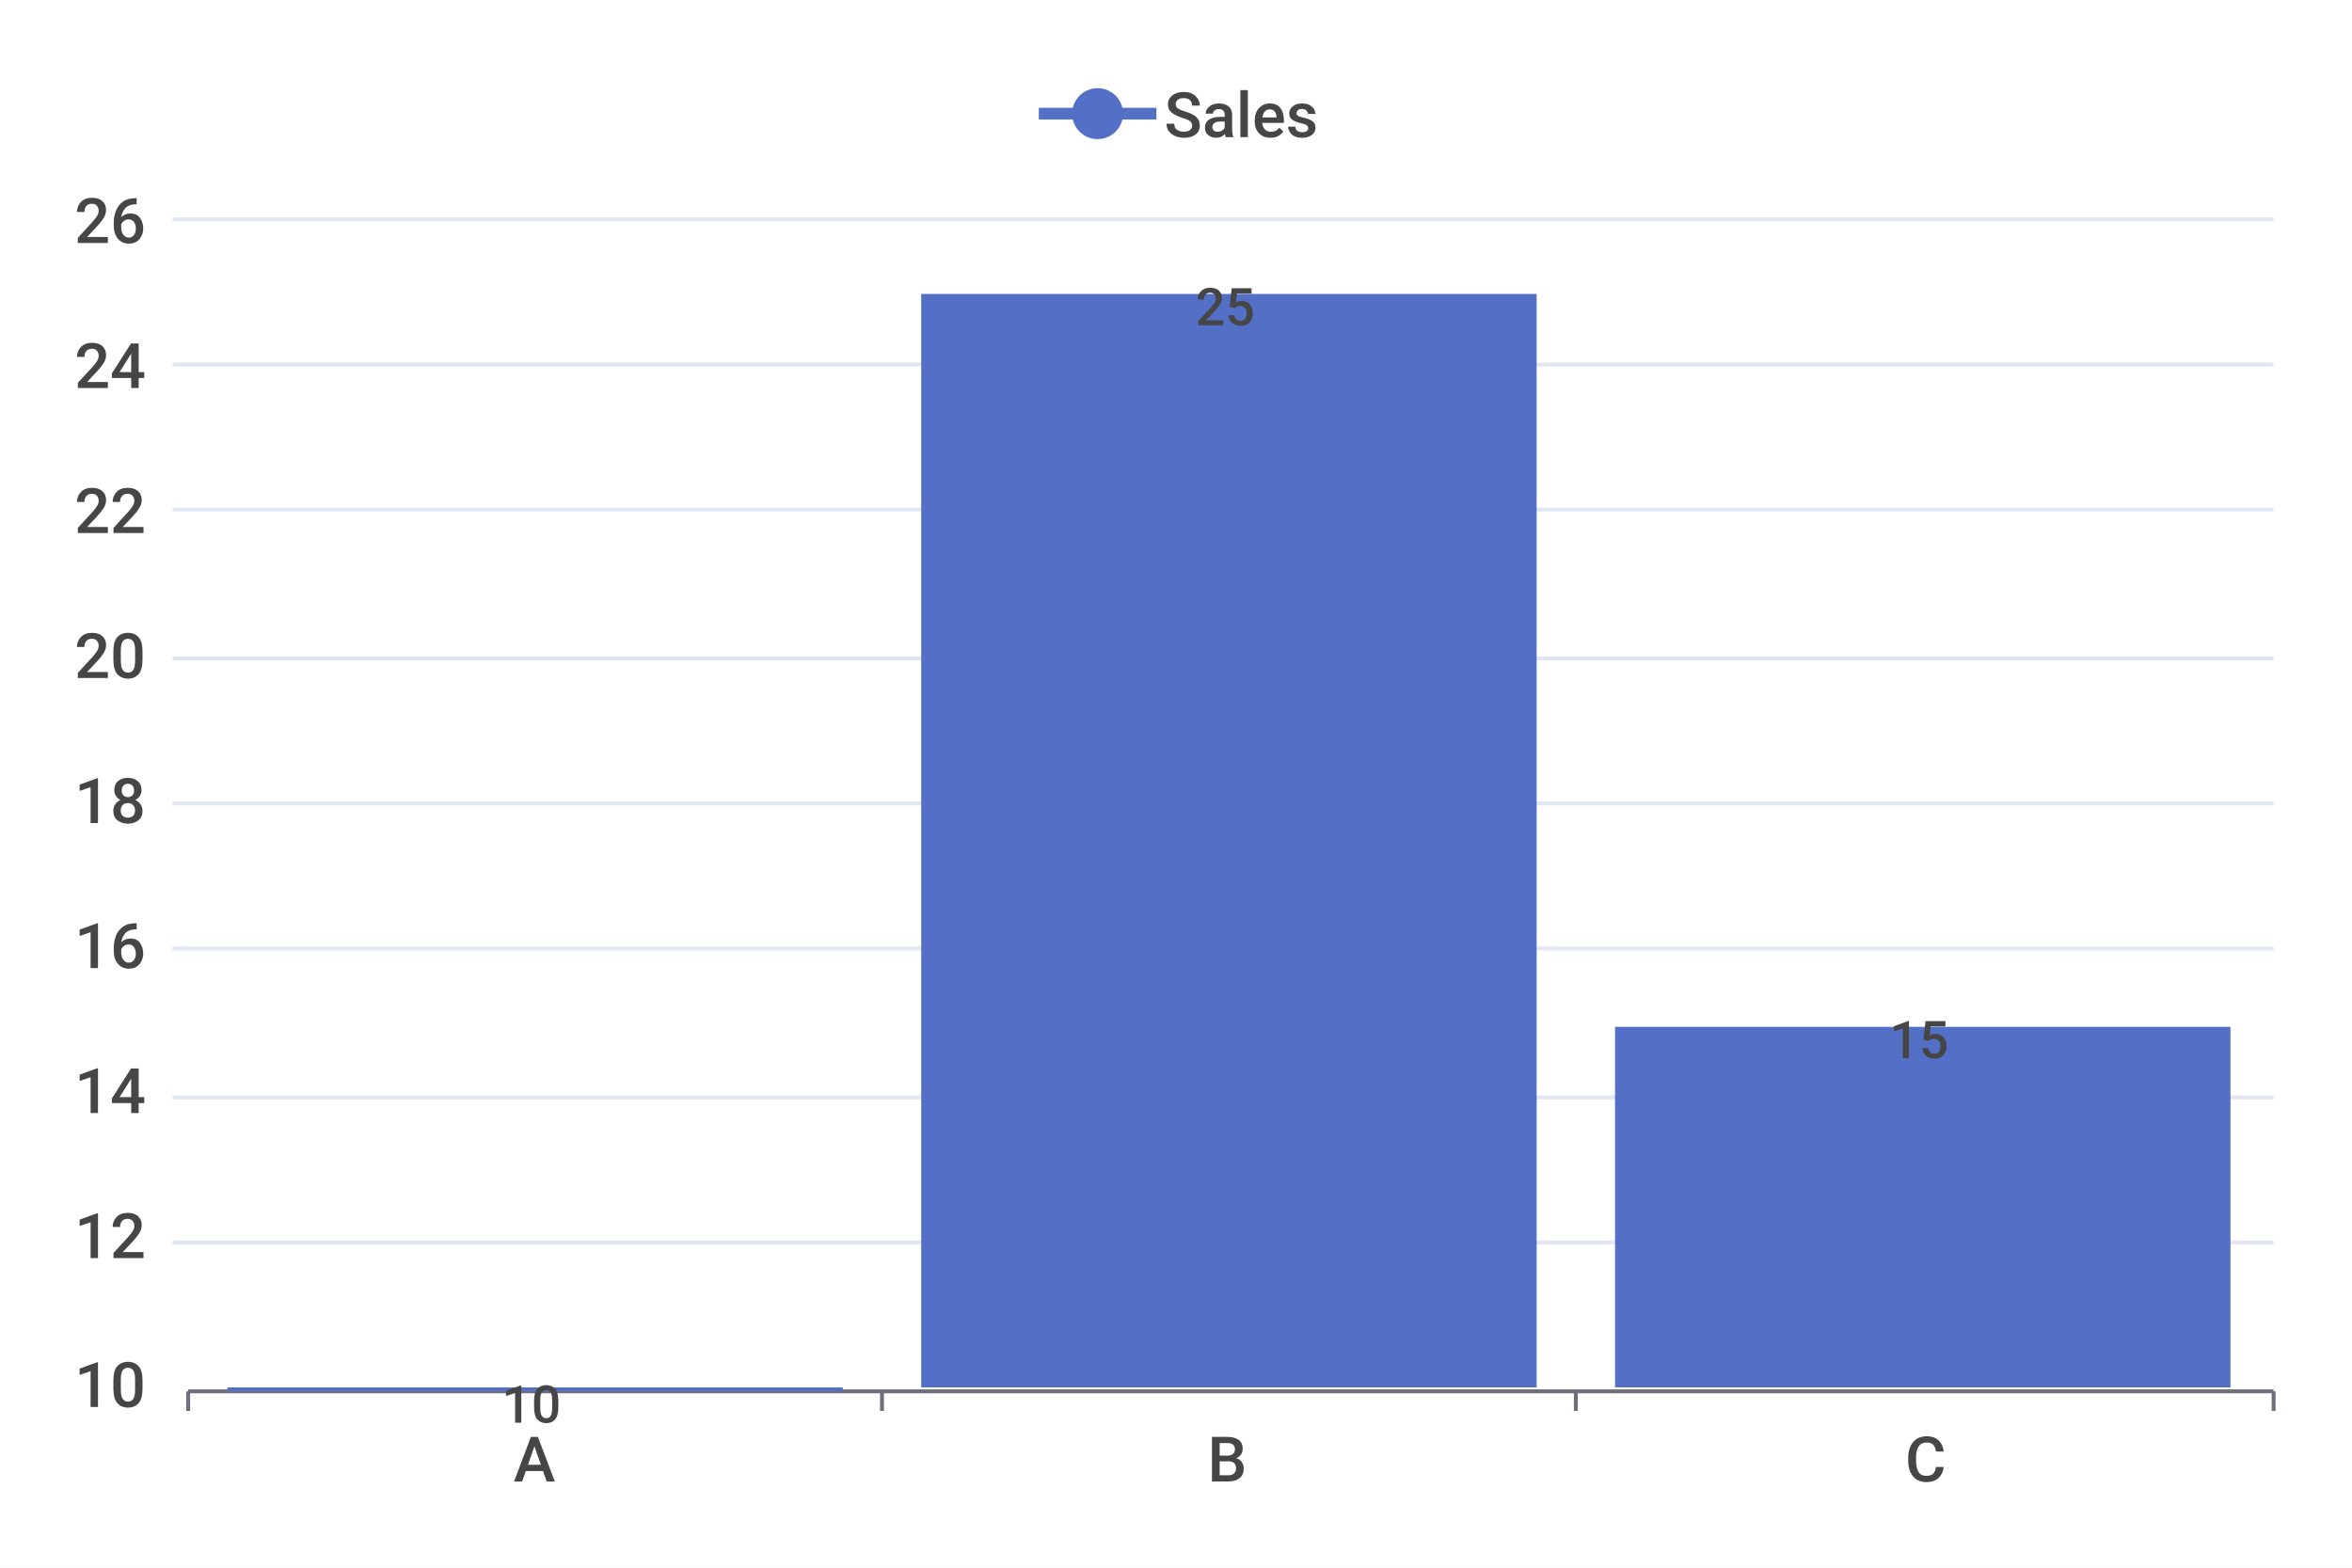
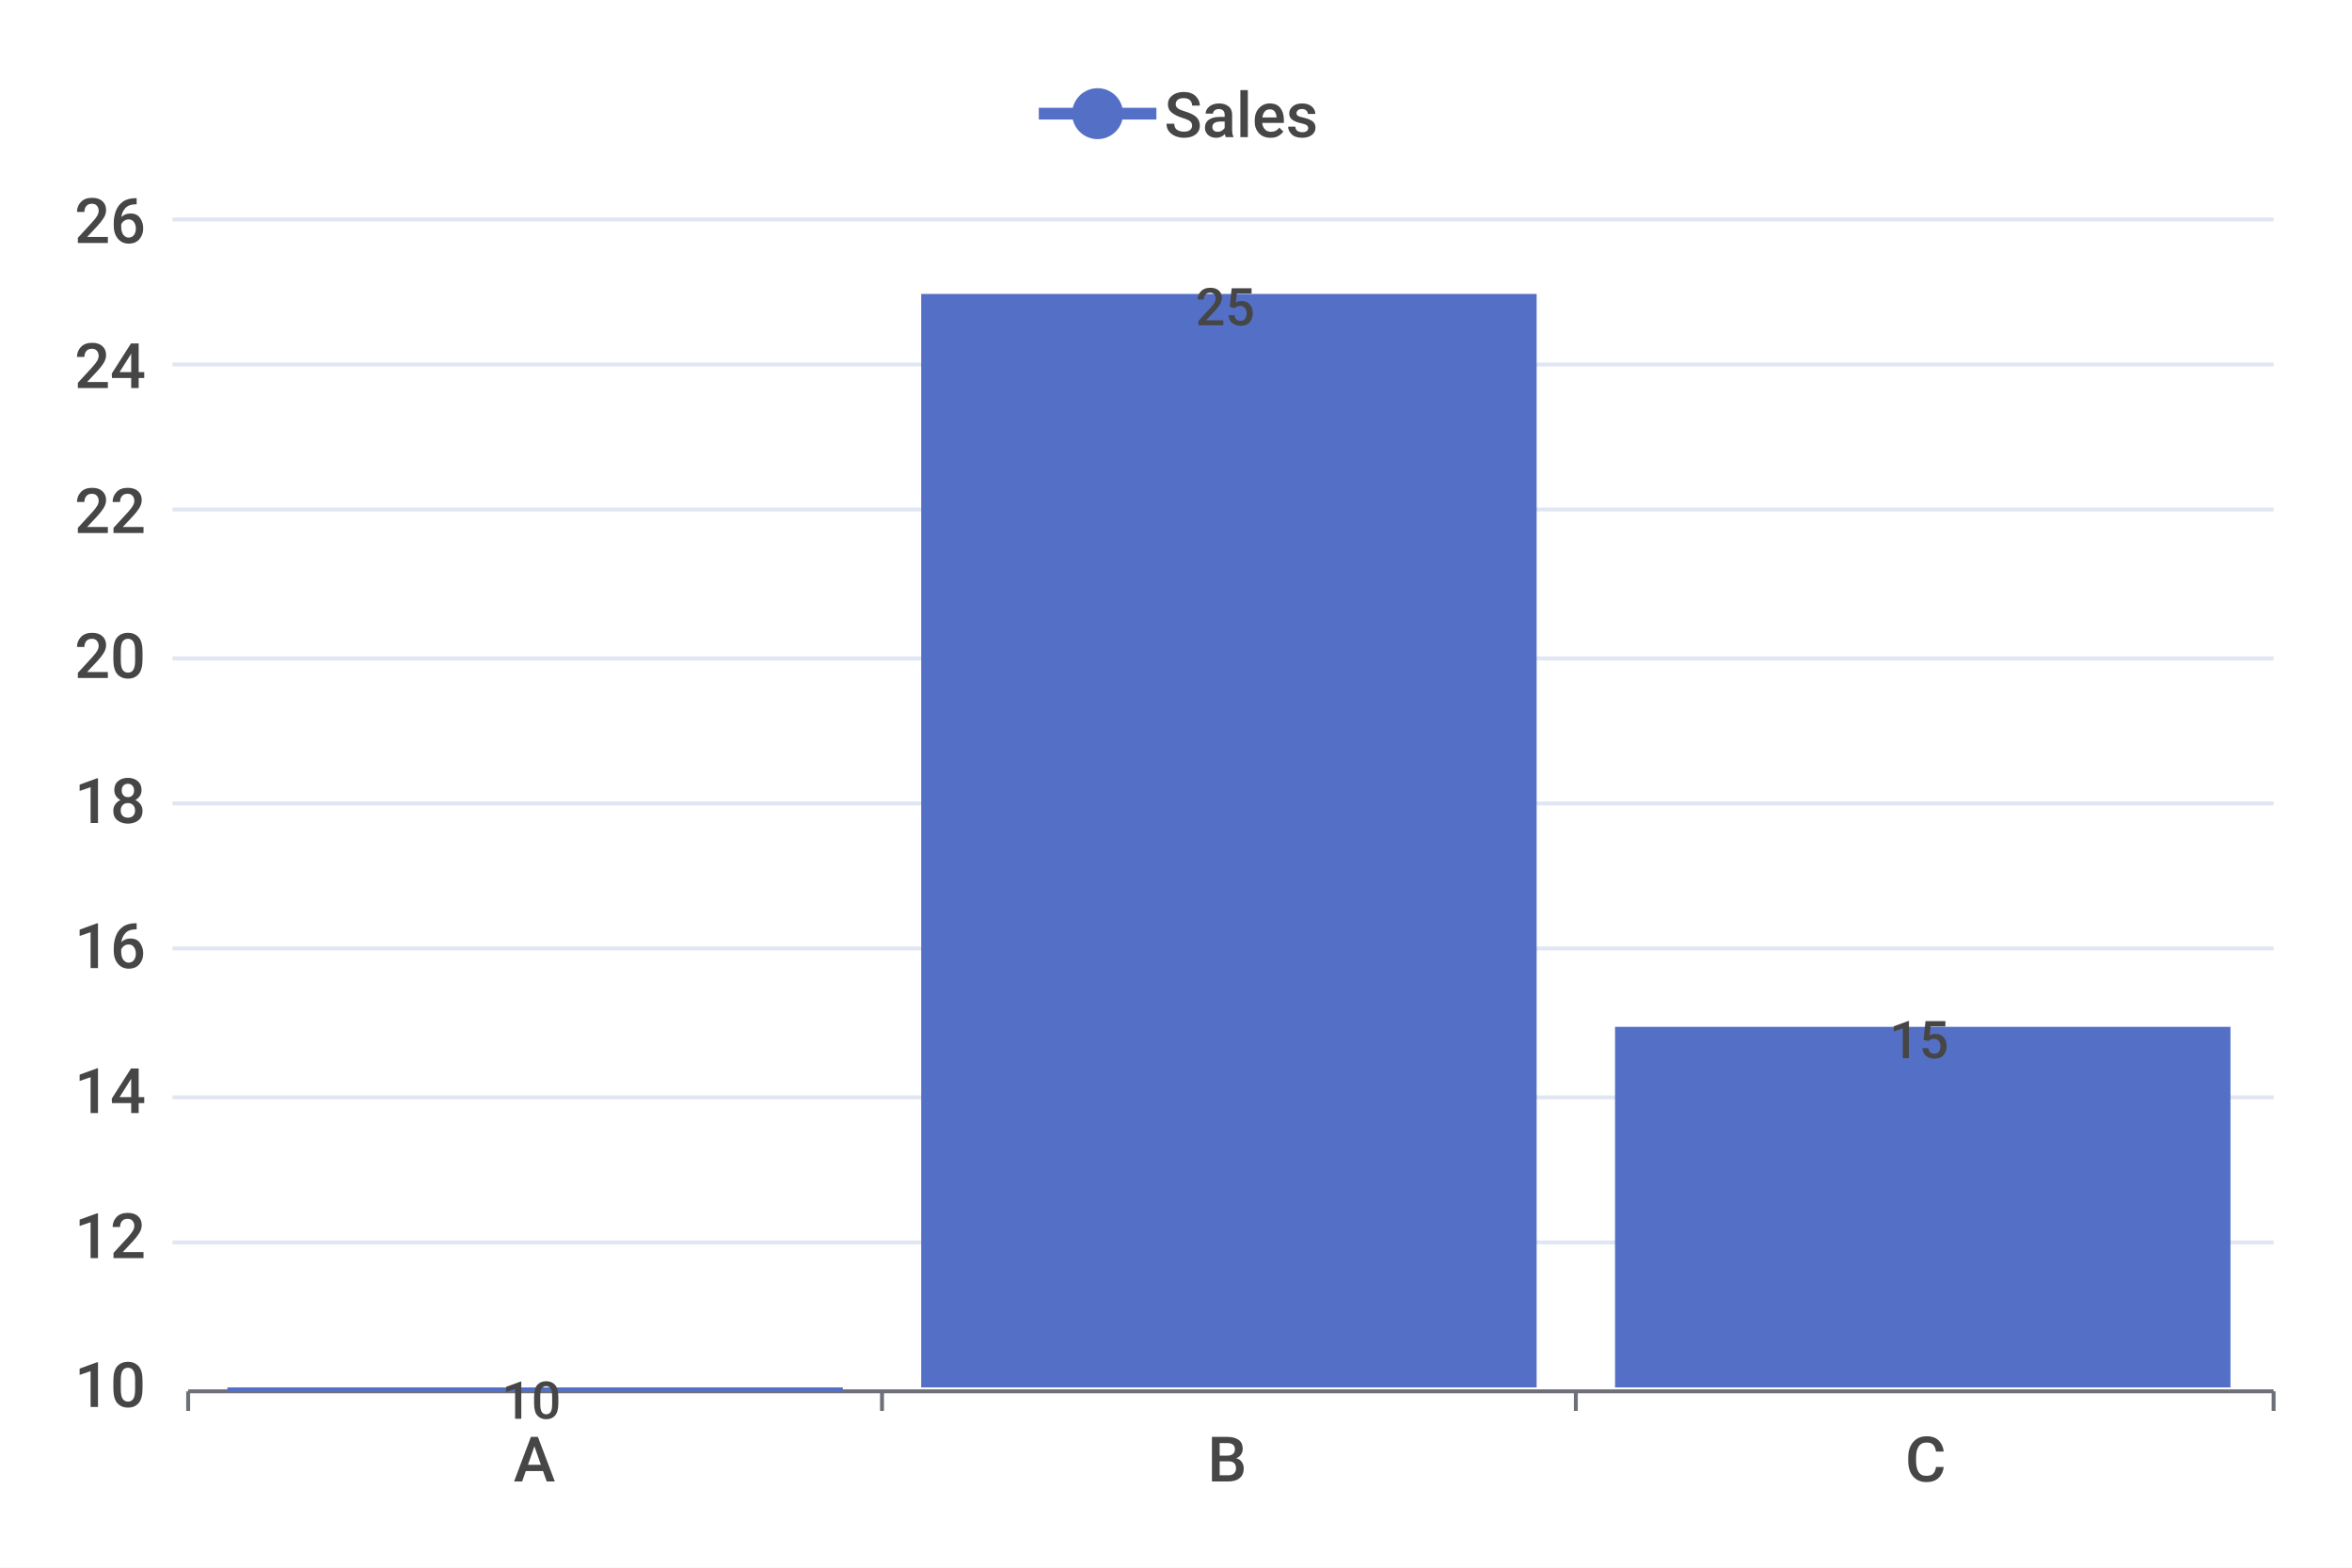
<svg xmlns="http://www.w3.org/2000/svg" viewBox="0 0 600 400">
  <path d="M 0 0 L 600 0 L 600 400 L 0 400 L 0 0" style="stroke:none;fill:white" />
  <path d="M 265 29 L 295 29" style="stroke-width:3;stroke:rgb(84,112,198);fill:none" />
  <circle cx="280" cy="29" r="5" style="stroke-width:3;stroke:rgb(84,112,198);fill:rgb(84,112,198)" />
  <text x="297" y="35" style="stroke:none;fill:rgb(70,70,70);font-size:16px;font-family:'Roboto Medium',sans-serif">Sales</text>
  <text x="19" y="62" style="stroke:none;fill:rgb(70,70,70);font-size:16px;font-family:'Roboto Medium',sans-serif">26</text>
  <text x="19" y="99" style="stroke:none;fill:rgb(70,70,70);font-size:16px;font-family:'Roboto Medium',sans-serif">24</text>
  <text x="19" y="136" style="stroke:none;fill:rgb(70,70,70);font-size:16px;font-family:'Roboto Medium',sans-serif">22</text>
  <text x="19" y="173" style="stroke:none;fill:rgb(70,70,70);font-size:16px;font-family:'Roboto Medium',sans-serif">20</text>
  <text x="19" y="210" style="stroke:none;fill:rgb(70,70,70);font-size:16px;font-family:'Roboto Medium',sans-serif">18</text>
  <text x="19" y="247" style="stroke:none;fill:rgb(70,70,70);font-size:16px;font-family:'Roboto Medium',sans-serif">16</text>
  <text x="19" y="284" style="stroke:none;fill:rgb(70,70,70);font-size:16px;font-family:'Roboto Medium',sans-serif">14</text>
  <text x="19" y="321" style="stroke:none;fill:rgb(70,70,70);font-size:16px;font-family:'Roboto Medium',sans-serif">12</text>
  <text x="19" y="359" style="stroke:none;fill:rgb(70,70,70);font-size:16px;font-family:'Roboto Medium',sans-serif">10</text>
  <path d="M 44 56 L 580 56" style="stroke-width:1;stroke:rgb(224,230,242);fill:none" />
  <path d="M 44 93 L 580 93" style="stroke-width:1;stroke:rgb(224,230,242);fill:none" />
  <path d="M 44 130 L 580 130" style="stroke-width:1;stroke:rgb(224,230,242);fill:none" />
  <path d="M 44 168 L 580 168" style="stroke-width:1;stroke:rgb(224,230,242);fill:none" />
  <path d="M 44 205 L 580 205" style="stroke-width:1;stroke:rgb(224,230,242);fill:none" />
  <path d="M 44 242 L 580 242" style="stroke-width:1;stroke:rgb(224,230,242);fill:none" />
  <path d="M 44 280 L 580 280" style="stroke-width:1;stroke:rgb(224,230,242);fill:none" />
  <path d="M 44 317 L 580 317" style="stroke-width:1;stroke:rgb(224,230,242);fill:none" />
  <path d="M 48 355 L 580 355" style="stroke-width:1;stroke:rgb(110,112,121);fill:none" />
  <path d="M 48 360 L 48 355" style="stroke-width:1;stroke:rgb(110,112,121);fill:none" />
  <path d="M 225 360 L 225 355" style="stroke-width:1;stroke:rgb(110,112,121);fill:none" />
  <path d="M 402 360 L 402 355" style="stroke-width:1;stroke:rgb(110,112,121);fill:none" />
  <path d="M 580 360 L 580 355" style="stroke-width:1;stroke:rgb(110,112,121);fill:none" />
  <text x="131" y="378" style="stroke:none;fill:rgb(70,70,70);font-size:16px;font-family:'Roboto Medium',sans-serif">A</text>
  <text x="308" y="378" style="stroke:none;fill:rgb(70,70,70);font-size:16px;font-family:'Roboto Medium',sans-serif">B</text>
  <text x="486" y="378" style="stroke:none;fill:rgb(70,70,70);font-size:16px;font-family:'Roboto Medium',sans-serif">C</text>
-   <path d="M 58 355 L 215 355 L 215 354 L 58 354 L 58 355" style="stroke:none;fill:rgb(84,112,198)" />
+   <path d="M 58 354 L 215 354 L 215 355 L 58 355 L 58 354" style="stroke:none;fill:rgb(84,112,198)" />
  <path d="M 235 75 L 392 75 L 392 354 L 235 354 L 235 75" style="stroke:none;fill:rgb(84,112,198)" />
  <path d="M 412 262 L 569 262 L 569 354 L 412 354 L 412 262" style="stroke:none;fill:rgb(84,112,198)" />
-   <text x="128" y="363" style="stroke:none;fill:rgb(70,70,70);font-size:13.3px;font-family:'Roboto Medium',sans-serif">10</text>
+   <text x="128" y="362" style="stroke:none;fill:rgb(70,70,70);font-size:13.3px;font-family:'Roboto Medium',sans-serif">10</text>
  <text x="305" y="83" style="stroke:none;fill:rgb(70,70,70);font-size:13.3px;font-family:'Roboto Medium',sans-serif">25</text>
  <text x="482" y="270" style="stroke:none;fill:rgb(70,70,70);font-size:13.3px;font-family:'Roboto Medium',sans-serif">15</text>
</svg>
